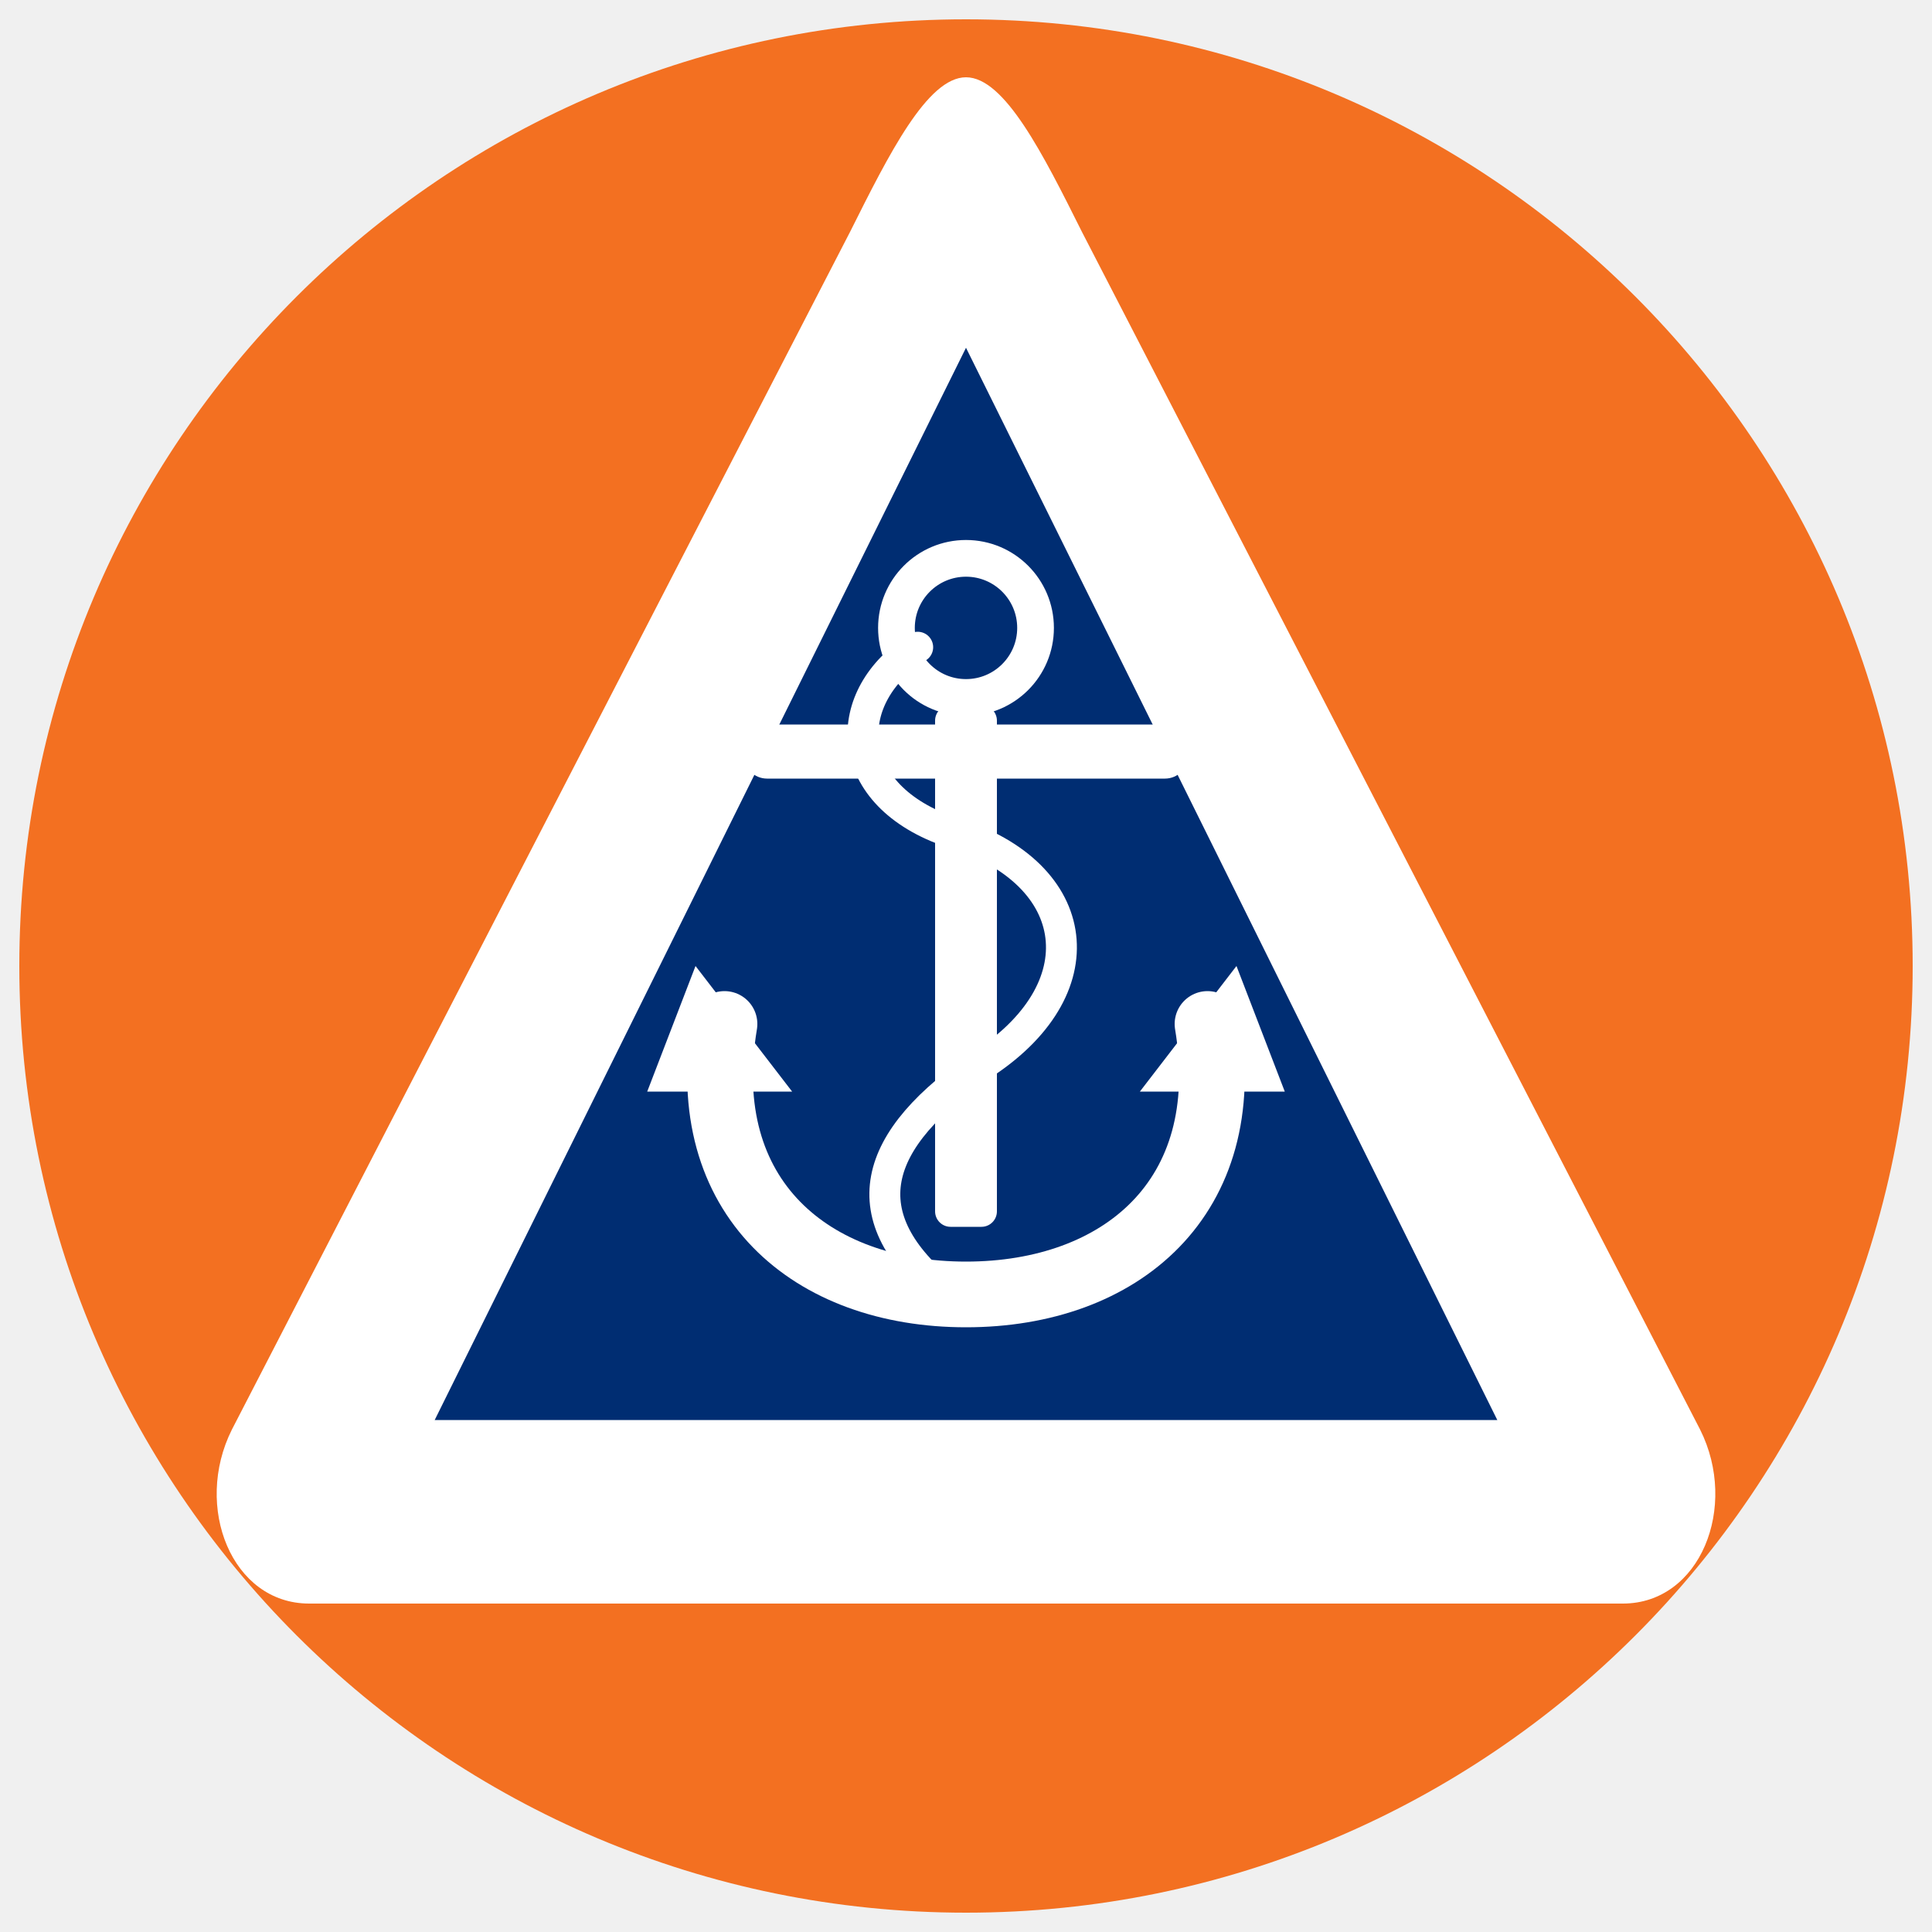
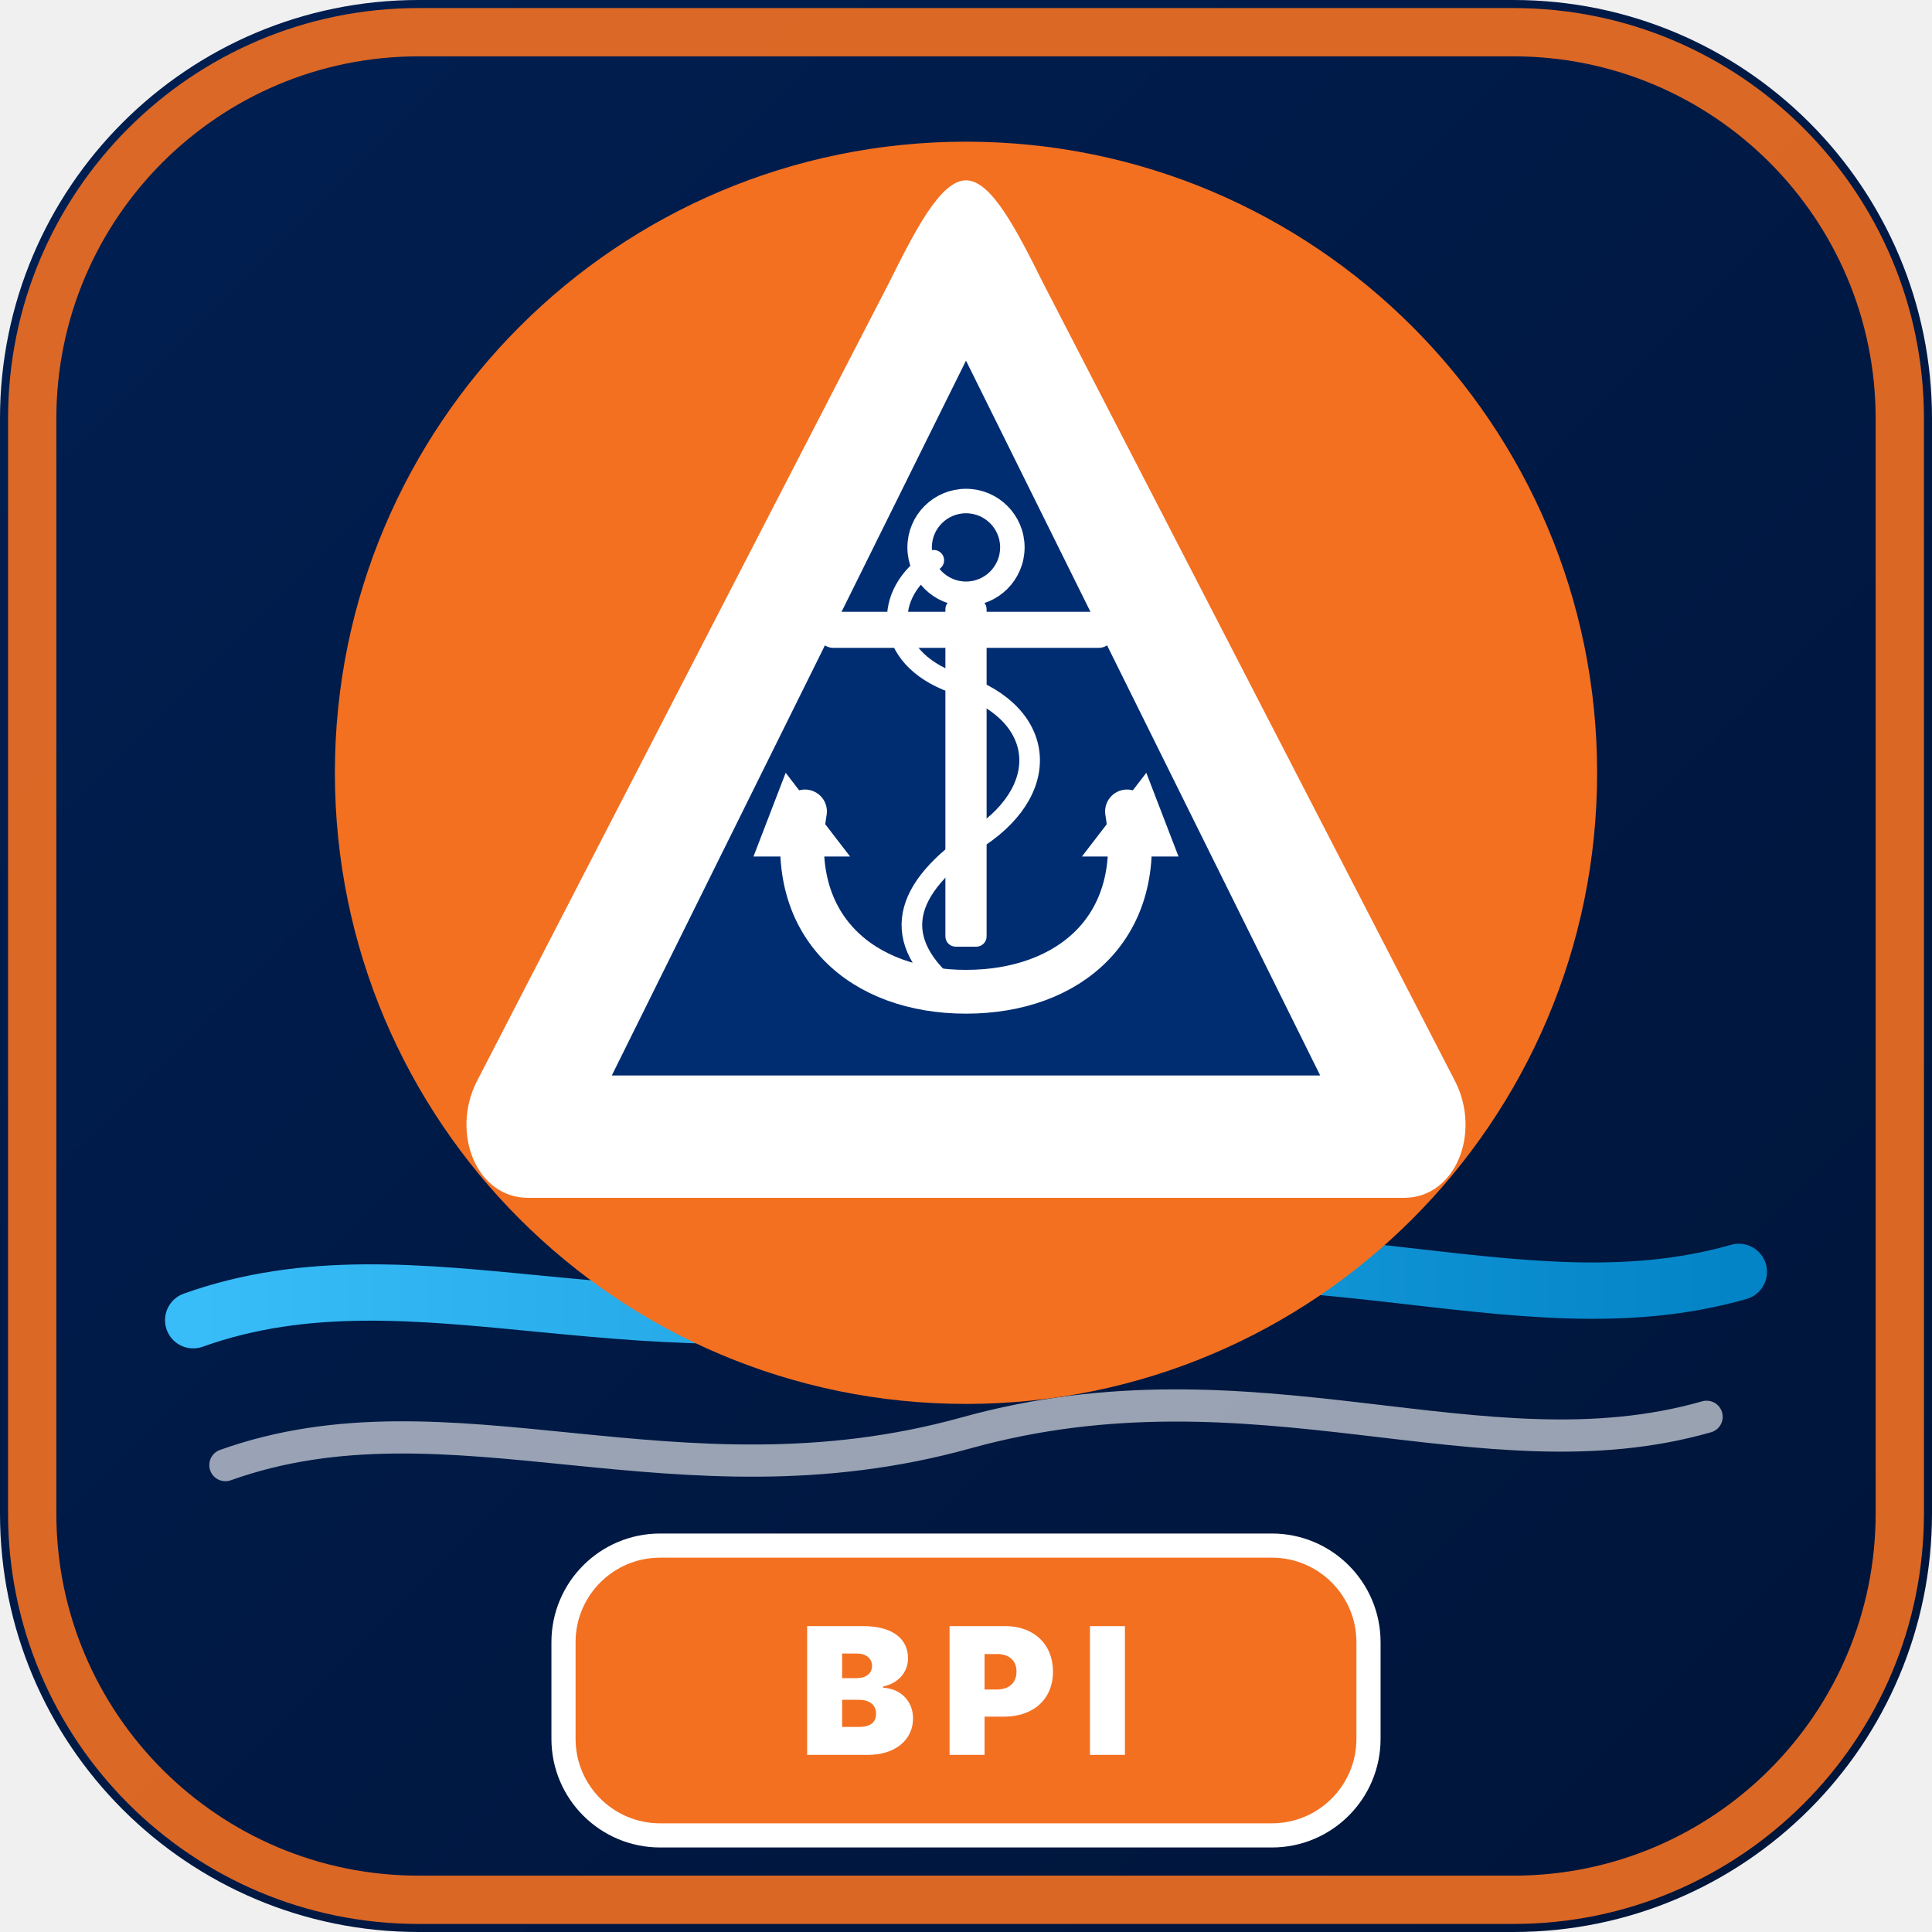
- <svg xmlns="http://www.w3.org/2000/svg" viewBox="0 0 100 100">
-   <circle cx="50" cy="50" r="49" fill="#F37021" />
-   <path d="M 50 4 C 52 4, 54 8, 56 12 L 88 74 C 90 78, 88 83, 84 83 L 16 83 C 12 83, 10 78, 12 74 L 44 12 C 46 8, 48 4, 50 4 Z" fill="#FFFFFF" />
-   <path d="M 50 18 L 77.5 73.5 L 22.5 73.5 Z" fill="#002D72" />
-   <circle cx="50" cy="32.5" r="3.6" stroke="#FFFFFF" stroke-width="1.9" fill="none" />
-   <circle cx="50" cy="32.5" r="1.6" fill="#002D72" />
-   <rect x="38.5" y="37.5" width="23" height="2.8" rx="1.2" fill="#FFFFFF" />
-   <rect x="48.4" y="36.5" width="3.2" height="27" rx="0.8" fill="#FFFFFF" />
-   <path d="M 47.5 33.5 C 43.5 36, 43.5 41, 49 43 C 56 45, 57 51, 51 55 C 45 59, 44 63, 49 67" fill="none" stroke="#FFFFFF" stroke-width="1.6" stroke-linecap="round" />
-   <path d="M 37.5 53 C 36 62, 42 67, 50 67 C 58 67, 64 62, 62.5 53" fill="none" stroke="#FFFFFF" stroke-width="3.4" stroke-linecap="round" />
-   <polygon points="36,50 41,56.5 33.5,56.5" fill="#FFFFFF" />
-   <polygon points="64,50 66.5,56.5 59,56.5" fill="#FFFFFF" />
+ <svg xmlns="http://www.w3.org/2000/svg" viewBox="0 0 120 120" width="120" height="120">
+   <defs>
+     <linearGradient id="bgGrad" x1="0%" y1="0%" x2="100%" y2="100%">
+       <stop offset="0%" stop-color="#001F52" />
+       <stop offset="100%" stop-color="#001438" />
+     </linearGradient>
+     <linearGradient id="waveGrad" x1="0%" y1="0%" x2="100%" y2="0%">
+       <stop offset="0%" stop-color="#38BDF8" />
+       <stop offset="100%" stop-color="#0284C7" />
+     </linearGradient>
+   </defs>
+   <rect width="120" height="120" rx="26" fill="url(#bgGrad)" />
+   <rect x="2" y="2" width="116" height="116" rx="24" fill="none" stroke="#F37021" stroke-width="3" opacity="0.9" />
+   <path d="M 12 82 C 26 77, 40 85, 60 80 C 80 75, 94 83, 108 79" fill="none" stroke="url(#waveGrad)" stroke-width="3.5" stroke-linecap="round" />
+   <path d="M 14 91 C 28 86, 42 94, 60 89 C 78 84, 92 92, 106 88" fill="none" stroke="#FFFFFF" stroke-width="2" stroke-linecap="round" opacity="0.6" />
+   <g transform="translate(20, 8) scale(0.8)">
+     <circle cx="50" cy="50" r="49" fill="#F37021" />
+     <path d="M 50 4           C 52 4, 54 8, 56 12           L 88 74           C 90 78, 88 83, 84 83           L 16 83           C 12 83, 10 78, 12 74           L 44 12           C 46 8, 48 4, 50 4 Z" fill="#FFFFFF" />
+     <path d="M 50 18          L 77.5 73.5          L 22.5 73.5          Z" fill="#002D72" />
+     <circle cx="50" cy="32.5" r="3.6" stroke="#FFFFFF" stroke-width="1.9" fill="none" />
+     <circle cx="50" cy="32.5" r="1.6" fill="#002D72" />
+     <rect x="38.5" y="37.5" width="23" height="2.8" rx="1.2" fill="#FFFFFF" />
+     <rect x="48.4" y="36.5" width="3.2" height="27" rx="0.8" fill="#FFFFFF" />
+     <path d="M 47.5 33.5          C 43.5 36, 43.5 41, 49 43          C 56 45, 57 51, 51 55          C 45 59, 44 63, 49 67" fill="none" stroke="#FFFFFF" stroke-width="1.6" stroke-linecap="round" />
+     <path d="M 37.5 53          C 36 62, 42 67, 50 67          C 58 67, 64 62, 62.5 53" fill="none" stroke="#FFFFFF" stroke-width="3.4" stroke-linecap="round" />
+     <polygon points="36,50 41,56.5 33.5,56.5" fill="#FFFFFF" />
+     <polygon points="64,50 66.5,56.5 59,56.5" fill="#FFFFFF" />
+   </g>
+   <rect x="35" y="96" width="50" height="18" rx="6" fill="#F37021" stroke="#FFFFFF" stroke-width="1.5" />
+   <text x="60" y="109" font-family="-apple-system, BlinkMacSystemFont, 'Plus Jakarta Sans', sans-serif" font-weight="900" font-size="11" fill="#FFFFFF" text-anchor="middle" letter-spacing="1.5">BPI</text>
</svg>
